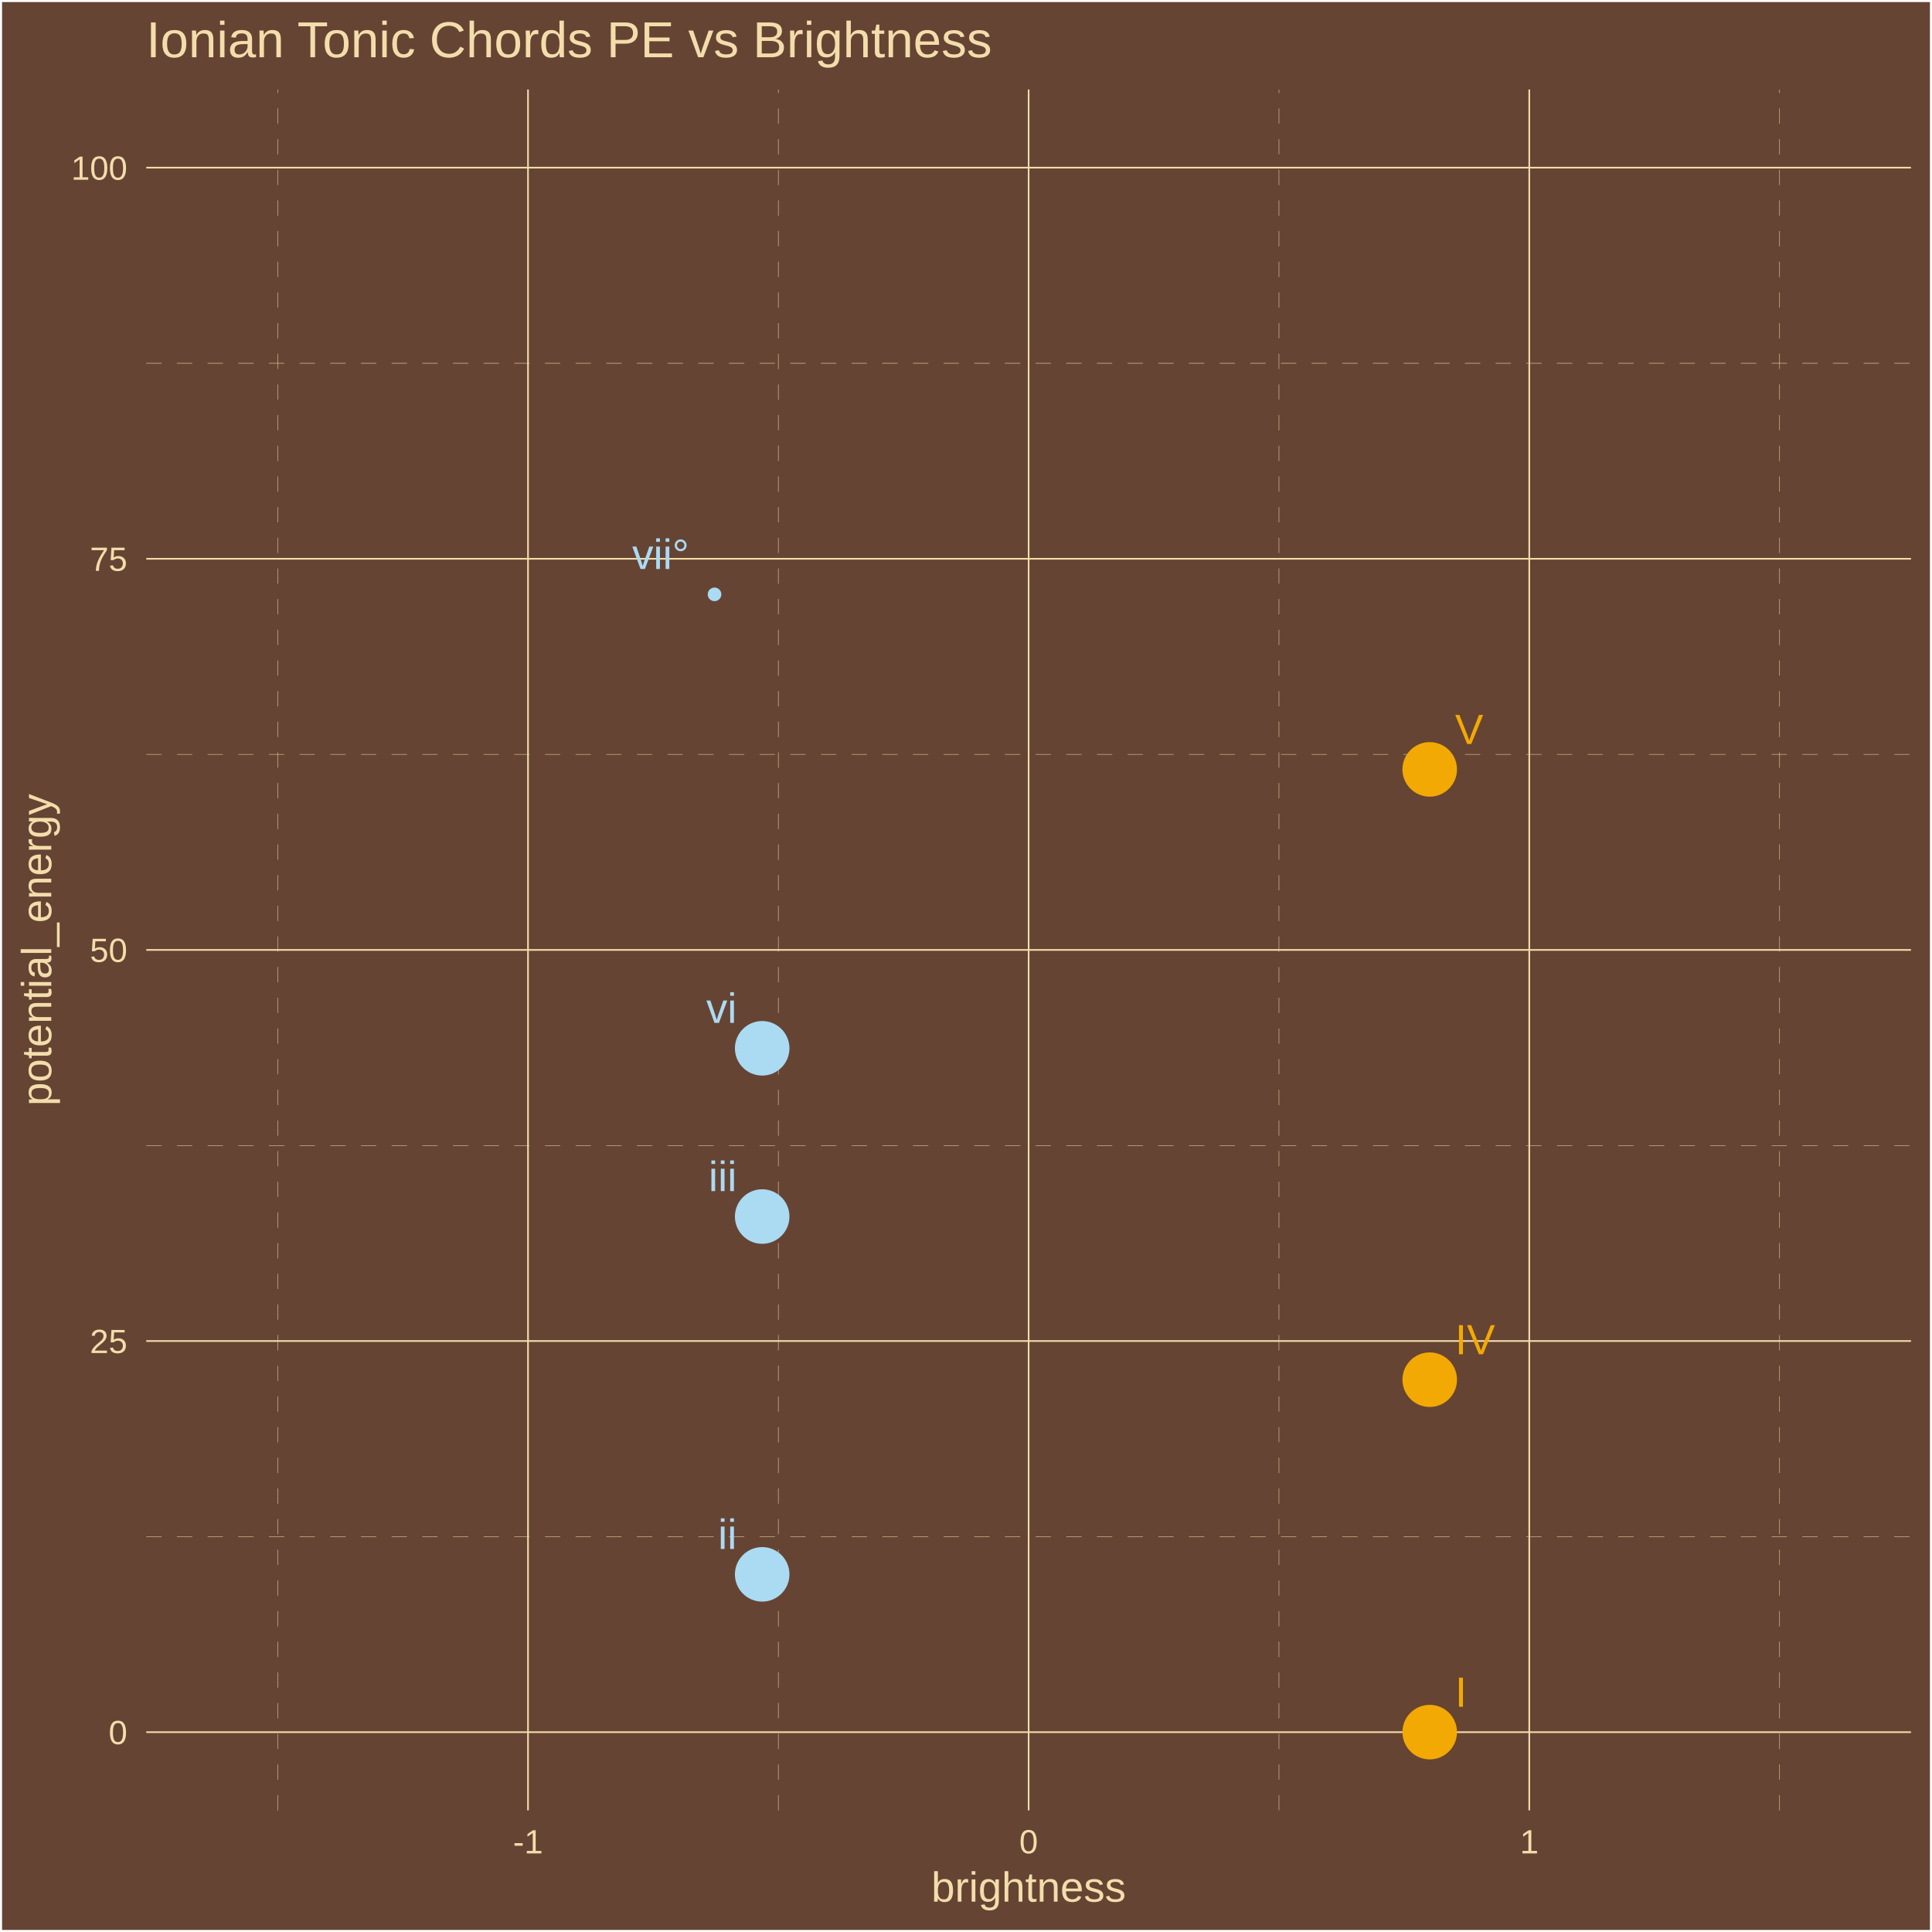
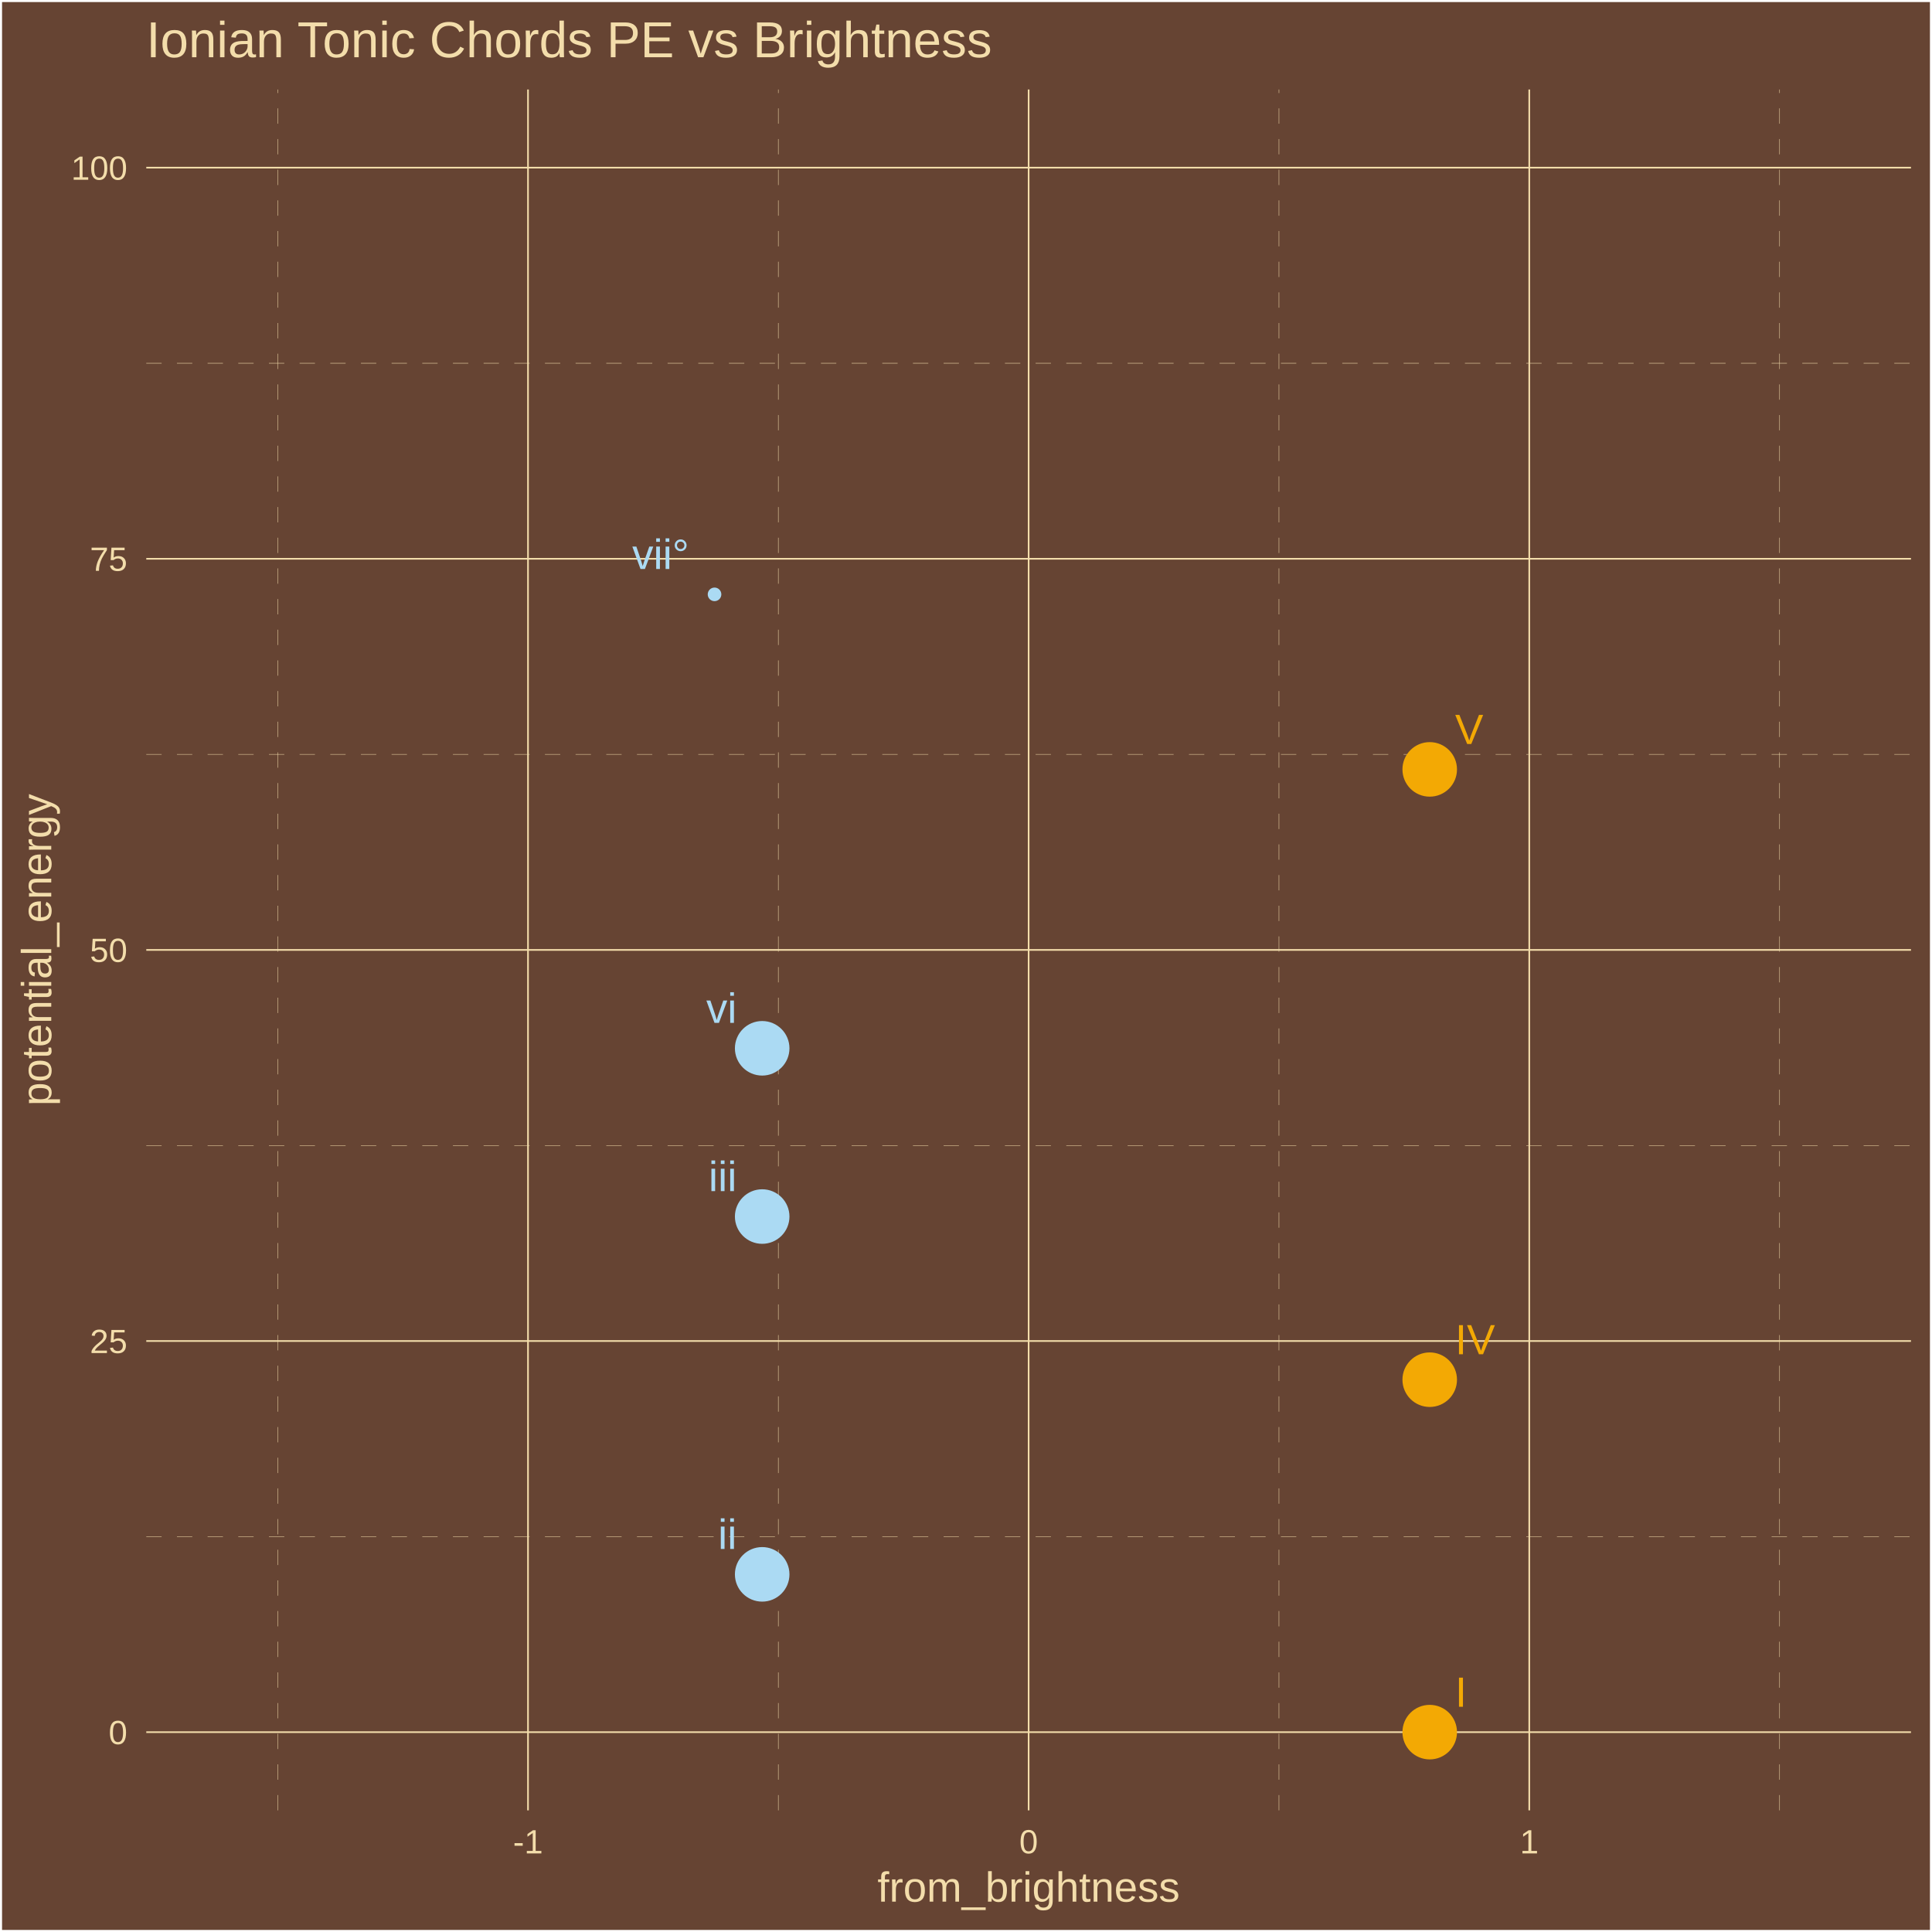
<svg xmlns="http://www.w3.org/2000/svg" class="svglite" width="504.00pt" height="504.00pt" viewBox="0 0 504.00 504.00">
  <defs>
    <style type="text/css">
    .svglite line, .svglite polyline, .svglite polygon, .svglite path, .svglite rect, .svglite circle {
      fill: none;
      stroke: #000000;
      stroke-linecap: round;
      stroke-linejoin: round;
      stroke-miterlimit: 10.00;
    }
    .svglite text {
      white-space: pre;
    }
  </style>
  </defs>
  <rect width="100%" height="100%" style="stroke: none; fill: #664433;" />
  <defs>
    <clipPath id="cpMC4wMHw1MDQuMDB8MC4wMHw1MDQuMDA=">
      <rect x="0.00" y="0.00" width="504.00" height="504.00" />
    </clipPath>
  </defs>
  <g clip-path="url(#cpMC4wMHw1MDQuMDB8MC4wMHw1MDQuMDA=)">
    <rect x="0.00" y="0" width="504.00" height="504.00" style="stroke-width: 1.07; stroke: #FFFFFF; fill: #664433;" />
  </g>
  <defs>
    <clipPath id="cpMzguMTZ8NDk4LjUyfDIzLjM0fDQ3Mi4yNw==">
      <rect x="38.16" y="23.34" width="460.36" height="448.93" />
    </clipPath>
  </defs>
  <g clip-path="url(#cpMzguMTZ8NDk4LjUyfDIzLjM0fDQ3Mi4yNw==)">
    <rect x="38.16" y="23.34" width="460.36" height="448.93" style="stroke-width: 1.07; stroke: none; fill: #664433;" />
    <polyline points="38.16,400.85 498.52,400.85 " style="stroke-width: 0.11; stroke: #F3DDAB; stroke-dasharray: 4.00,4.00; stroke-linecap: butt;" />
    <polyline points="38.16,298.82 498.52,298.82 " style="stroke-width: 0.11; stroke: #F3DDAB; stroke-dasharray: 4.00,4.00; stroke-linecap: butt;" />
    <polyline points="38.16,196.79 498.52,196.79 " style="stroke-width: 0.11; stroke: #F3DDAB; stroke-dasharray: 4.00,4.00; stroke-linecap: butt;" />
    <polyline points="38.16,94.76 498.52,94.76 " style="stroke-width: 0.11; stroke: #F3DDAB; stroke-dasharray: 4.00,4.00; stroke-linecap: butt;" />
    <polyline points="72.44,472.27 72.44,23.34 " style="stroke-width: 0.11; stroke: #F3DDAB; stroke-dasharray: 4.00,4.00; stroke-linecap: butt;" />
    <polyline points="203.04,472.27 203.04,23.34 " style="stroke-width: 0.11; stroke: #F3DDAB; stroke-dasharray: 4.00,4.00; stroke-linecap: butt;" />
    <polyline points="333.64,472.27 333.64,23.34 " style="stroke-width: 0.11; stroke: #F3DDAB; stroke-dasharray: 4.00,4.00; stroke-linecap: butt;" />
    <polyline points="464.24,472.27 464.24,23.34 " style="stroke-width: 0.11; stroke: #F3DDAB; stroke-dasharray: 4.00,4.00; stroke-linecap: butt;" />
    <polyline points="38.16,451.86 498.52,451.86 " style="stroke-width: 0.43; stroke: #F3DDAB; stroke-linecap: butt;" />
    <polyline points="38.16,349.83 498.52,349.83 " style="stroke-width: 0.43; stroke: #F3DDAB; stroke-linecap: butt;" />
    <polyline points="38.16,247.80 498.52,247.80 " style="stroke-width: 0.43; stroke: #F3DDAB; stroke-linecap: butt;" />
    <polyline points="38.16,145.77 498.52,145.77 " style="stroke-width: 0.43; stroke: #F3DDAB; stroke-linecap: butt;" />
    <polyline points="38.16,43.74 498.52,43.74 " style="stroke-width: 0.43; stroke: #F3DDAB; stroke-linecap: butt;" />
    <polyline points="137.74,472.27 137.74,23.34 " style="stroke-width: 0.43; stroke: #F3DDAB; stroke-linecap: butt;" />
    <polyline points="268.34,472.27 268.34,23.34 " style="stroke-width: 0.43; stroke: #F3DDAB; stroke-linecap: butt;" />
    <polyline points="398.94,472.27 398.94,23.34 " style="stroke-width: 0.43; stroke: #F3DDAB; stroke-linecap: butt;" />
    <circle cx="372.97" cy="451.86" r="6.76" style="stroke-width: 0.71; stroke: #F3A904; fill: #F3A904;" />
    <circle cx="198.83" cy="410.70" r="6.76" style="stroke-width: 0.71; stroke: #ABDAF3; fill: #ABDAF3;" />
    <circle cx="198.83" cy="317.36" r="6.76" style="stroke-width: 0.71; stroke: #ABDAF3; fill: #ABDAF3;" />
    <circle cx="372.97" cy="359.92" r="6.76" style="stroke-width: 0.71; stroke: #F3A904; fill: #F3A904;" />
    <circle cx="372.97" cy="200.71" r="6.76" style="stroke-width: 0.71; stroke: #F3A904; fill: #F3A904;" />
    <circle cx="198.83" cy="273.47" r="6.76" style="stroke-width: 0.71; stroke: #ABDAF3; fill: #ABDAF3;" />
    <circle cx="186.40" cy="155.05" r="1.42" style="stroke-width: 0.71; stroke: #ABDAF3; fill: #ABDAF3;" />
    <polygon points="375.13,451.86 388.28,451.86 388.19,451.86 388.54,451.84 388.88,451.77 389.20,451.65 389.50,451.48 389.77,451.26 390.00,451.00 390.19,450.70 390.32,450.38 390.41,450.05 390.44,449.70 390.44,449.70 390.44,431.71 390.44,431.71 390.41,431.36 390.32,431.02 390.19,430.70 390.00,430.41 389.77,430.15 389.50,429.93 389.20,429.76 388.88,429.63 388.54,429.56 388.28,429.55 375.13,429.55 375.39,429.56 375.04,429.55 374.70,429.59 374.36,429.69 374.05,429.84 373.76,430.03 373.51,430.28 373.30,430.55 373.14,430.86 373.03,431.19 372.98,431.53 372.97,431.71 372.97,449.70 372.98,449.53 372.98,449.87 373.03,450.22 373.14,450.55 373.30,450.85 373.51,451.13 373.76,451.37 374.05,451.57 374.36,451.72 374.70,451.82 375.04,451.86 " style="stroke-width: nan; stroke: none;" />
    <text x="379.59" y="445.24" style="font-size: 11.04px;fill: #F3A904; font-family: &quot;Arial&quot;;" textLength="3.07px" lengthAdjust="spacingAndGlyphs">I</text>
    <polygon points="181.70,410.70 196.67,410.70 196.59,410.70 196.94,410.68 197.28,410.61 197.60,410.49 197.90,410.32 198.17,410.10 198.40,409.84 198.59,409.54 198.72,409.22 198.81,408.89 198.83,408.54 198.83,408.54 198.83,390.55 198.83,390.55 198.81,390.20 198.72,389.86 198.59,389.54 198.40,389.25 198.17,388.99 197.90,388.77 197.60,388.60 197.28,388.47 196.94,388.40 196.67,388.39 181.70,388.39 181.96,388.40 181.61,388.39 181.27,388.43 180.93,388.53 180.62,388.68 180.33,388.87 180.08,389.11 179.87,389.39 179.71,389.70 179.60,390.03 179.55,390.37 179.54,390.55 179.54,408.54 179.55,408.37 179.55,408.71 179.60,409.06 179.71,409.39 179.87,409.69 180.08,409.97 180.33,410.21 180.62,410.41 180.93,410.56 181.27,410.66 181.61,410.70 " style="stroke-width: nan; stroke: none;" />
    <text x="192.21" y="404.08" text-anchor="end" style="font-size: 11.04px;fill: #ABDAF3; font-family: &quot;Arial&quot;;" textLength="4.90px" lengthAdjust="spacingAndGlyphs">ii</text>
    <polygon points="179.25,317.36 196.67,317.36 196.59,317.36 196.94,317.34 197.28,317.27 197.60,317.15 197.90,316.98 198.17,316.76 198.40,316.50 198.59,316.20 198.72,315.88 198.81,315.54 198.83,315.20 198.83,315.20 198.83,297.20 198.83,297.20 198.81,296.86 198.72,296.52 198.59,296.20 198.40,295.91 198.17,295.65 197.90,295.43 197.60,295.25 197.28,295.13 196.94,295.06 196.67,295.04 179.25,295.04 179.51,295.06 179.16,295.05 178.82,295.09 178.48,295.19 178.17,295.33 177.88,295.53 177.63,295.77 177.43,296.05 177.26,296.36 177.15,296.69 177.10,297.03 177.09,297.20 177.09,315.20 177.10,315.02 177.10,315.37 177.15,315.71 177.26,316.04 177.43,316.35 177.63,316.63 177.88,316.87 178.17,317.07 178.48,317.22 178.82,317.31 179.16,317.36 " style="stroke-width: nan; stroke: none;" />
    <text x="192.21" y="310.73" text-anchor="end" style="font-size: 11.04px;fill: #ABDAF3; font-family: &quot;Arial&quot;;" textLength="7.34px" lengthAdjust="spacingAndGlyphs">iii</text>
    <polygon points="375.13,359.92 395.63,359.92 395.55,359.91 395.89,359.90 396.24,359.83 396.56,359.71 396.86,359.53 397.13,359.31 397.36,359.05 397.55,358.76 397.68,358.44 397.77,358.10 397.79,357.76 397.79,357.76 397.79,339.76 397.79,339.76 397.77,339.42 397.68,339.08 397.55,338.76 397.36,338.47 397.13,338.21 396.86,337.99 396.56,337.81 396.24,337.69 395.89,337.62 395.63,337.60 375.13,337.60 375.39,337.62 375.04,337.60 374.70,337.65 374.36,337.74 374.05,337.89 373.76,338.09 373.51,338.33 373.30,338.61 373.14,338.92 373.03,339.25 372.98,339.59 372.97,339.76 372.97,357.76 372.98,357.58 372.98,357.93 373.03,358.27 373.14,358.60 373.30,358.91 373.51,359.19 373.76,359.43 374.05,359.63 374.36,359.78 374.70,359.87 375.04,359.91 " style="stroke-width: nan; stroke: none;" />
    <text x="379.59" y="353.29" style="font-size: 11.04px;fill: #F3A904; font-family: &quot;Arial&quot;;" textLength="10.43px" lengthAdjust="spacingAndGlyphs">IV</text>
    <polygon points="375.13,200.71 392.57,200.71 392.48,200.71 392.83,200.70 393.17,200.63 393.49,200.50 393.79,200.33 394.06,200.11 394.29,199.85 394.48,199.55 394.62,199.23 394.70,198.90 394.73,198.55 394.73,198.55 394.73,180.56 394.73,180.56 394.70,180.21 394.62,179.87 394.48,179.55 394.29,179.26 394.06,179.00 393.79,178.78 393.49,178.61 393.17,178.48 392.83,178.41 392.57,178.40 375.13,178.40 375.39,178.41 375.04,178.40 374.70,178.44 374.36,178.54 374.05,178.69 373.76,178.88 373.51,179.13 373.30,179.40 373.14,179.71 373.03,180.04 372.98,180.38 372.97,180.56 372.97,198.55 372.98,198.38 372.98,198.72 373.03,199.07 373.14,199.40 373.30,199.71 373.51,199.98 373.76,200.22 374.05,200.42 374.36,200.57 374.70,200.67 375.04,200.71 " style="stroke-width: nan; stroke: none;" />
    <text x="379.59" y="194.09" style="font-size: 11.04px;fill: #F3A904; font-family: &quot;Arial&quot;;" textLength="7.36px" lengthAdjust="spacingAndGlyphs">V</text>
    <polygon points="178.63,273.47 196.67,273.47 196.59,273.47 196.94,273.45 197.28,273.38 197.60,273.26 197.90,273.08 198.17,272.87 198.40,272.60 198.59,272.31 198.72,271.99 198.81,271.65 198.83,271.31 198.83,271.31 198.83,253.31 198.83,253.31 198.81,252.97 198.72,252.63 198.59,252.31 198.40,252.02 198.17,251.76 197.90,251.54 197.60,251.36 197.28,251.24 196.94,251.17 196.67,251.15 178.63,251.15 178.89,251.17 178.54,251.16 178.20,251.20 177.87,251.29 177.55,251.44 177.27,251.64 177.01,251.88 176.81,252.16 176.64,252.47 176.53,252.80 176.48,253.14 176.47,253.31 176.47,271.31 176.48,271.13 176.48,271.48 176.53,271.82 176.64,272.15 176.81,272.46 177.01,272.74 177.27,272.98 177.55,273.18 177.87,273.33 178.20,273.42 178.54,273.47 " style="stroke-width: nan; stroke: none;" />
    <text x="192.21" y="266.84" text-anchor="end" style="font-size: 11.04px;fill: #ABDAF3; font-family: &quot;Arial&quot;;" textLength="7.96px" lengthAdjust="spacingAndGlyphs">vi</text>
    <polygon points="159.33,155.05 184.24,155.05 184.15,155.05 184.50,155.03 184.84,154.97 185.16,154.84 185.46,154.67 185.73,154.45 185.96,154.19 186.15,153.89 186.29,153.57 186.37,153.24 186.40,152.89 186.40,152.89 186.40,134.90 186.40,134.90 186.37,134.55 186.29,134.21 186.15,133.89 185.96,133.60 185.73,133.34 185.46,133.12 185.16,132.95 184.84,132.82 184.50,132.75 184.24,132.74 159.33,132.74 159.59,132.75 159.24,132.74 158.90,132.78 158.57,132.88 158.25,133.03 157.97,133.22 157.72,133.47 157.51,133.74 157.34,134.05 157.23,134.38 157.18,134.72 157.17,134.90 157.17,152.89 157.18,152.72 157.18,153.06 157.23,153.41 157.34,153.74 157.51,154.05 157.72,154.32 157.97,154.56 158.25,154.76 158.57,154.91 158.90,155.01 159.24,155.05 " style="stroke-width: nan; stroke: none;" />
    <text x="179.77" y="148.43" text-anchor="end" style="font-size: 11.04px;fill: #ABDAF3; font-family: &quot;Arial&quot;;" textLength="14.82px" lengthAdjust="spacingAndGlyphs">vii°</text>
  </g>
  <g clip-path="url(#cpMC4wMHw1MDQuMDB8MC4wMHw1MDQuMDA=)">
    <text x="33.23" y="455.01" text-anchor="end" style="font-size: 8.80px;fill: #F3DDAB; font-family: &quot;Arial&quot;;" textLength="4.90px" lengthAdjust="spacingAndGlyphs">0</text>
    <text x="33.23" y="352.98" text-anchor="end" style="font-size: 8.80px;fill: #F3DDAB; font-family: &quot;Arial&quot;;" textLength="9.79px" lengthAdjust="spacingAndGlyphs">25</text>
    <text x="33.23" y="250.95" text-anchor="end" style="font-size: 8.80px;fill: #F3DDAB; font-family: &quot;Arial&quot;;" textLength="9.79px" lengthAdjust="spacingAndGlyphs">50</text>
    <text x="33.23" y="148.92" text-anchor="end" style="font-size: 8.80px;fill: #F3DDAB; font-family: &quot;Arial&quot;;" textLength="9.79px" lengthAdjust="spacingAndGlyphs">75</text>
    <text x="33.23" y="46.90" text-anchor="end" style="font-size: 8.80px;fill: #F3DDAB; font-family: &quot;Arial&quot;;" textLength="14.69px" lengthAdjust="spacingAndGlyphs">100</text>
    <text x="137.74" y="483.50" text-anchor="middle" style="font-size: 8.80px;fill: #F3DDAB; font-family: &quot;Arial&quot;;" textLength="7.83px" lengthAdjust="spacingAndGlyphs">-1</text>
    <text x="268.34" y="483.50" text-anchor="middle" style="font-size: 8.80px;fill: #F3DDAB; font-family: &quot;Arial&quot;;" textLength="4.90px" lengthAdjust="spacingAndGlyphs">0</text>
    <text x="398.94" y="483.50" text-anchor="middle" style="font-size: 8.80px;fill: #F3DDAB; font-family: &quot;Arial&quot;;" textLength="4.90px" lengthAdjust="spacingAndGlyphs">1</text>
-     <text x="268.34" y="496.09" text-anchor="middle" style="font-size: 11.00px;fill: #F3DDAB; font-family: &quot;Arial&quot;;" textLength="50.76px" lengthAdjust="spacingAndGlyphs">brightness</text>
+     <text x="268.34" y="496.09" text-anchor="middle" style="font-size: 11.00px;fill: #F3DDAB; font-family: &quot;Arial&quot;;" textLength="78.88px" lengthAdjust="spacingAndGlyphs">from_brightness</text>
    <text transform="translate(13.37,247.80) rotate(-90)" text-anchor="middle" style="font-size: 11.00px;fill: #F3DDAB; font-family: &quot;Arial&quot;;" textLength="81.35px" lengthAdjust="spacingAndGlyphs">potential_energy</text>
    <text x="38.16" y="14.94" style="font-size: 13.20px;fill: #F3DDAB; font-family: &quot;Arial&quot;;" textLength="222.16px" lengthAdjust="spacingAndGlyphs">Ionian Tonic Chords PE vs Brightness</text>
  </g>
</svg>
